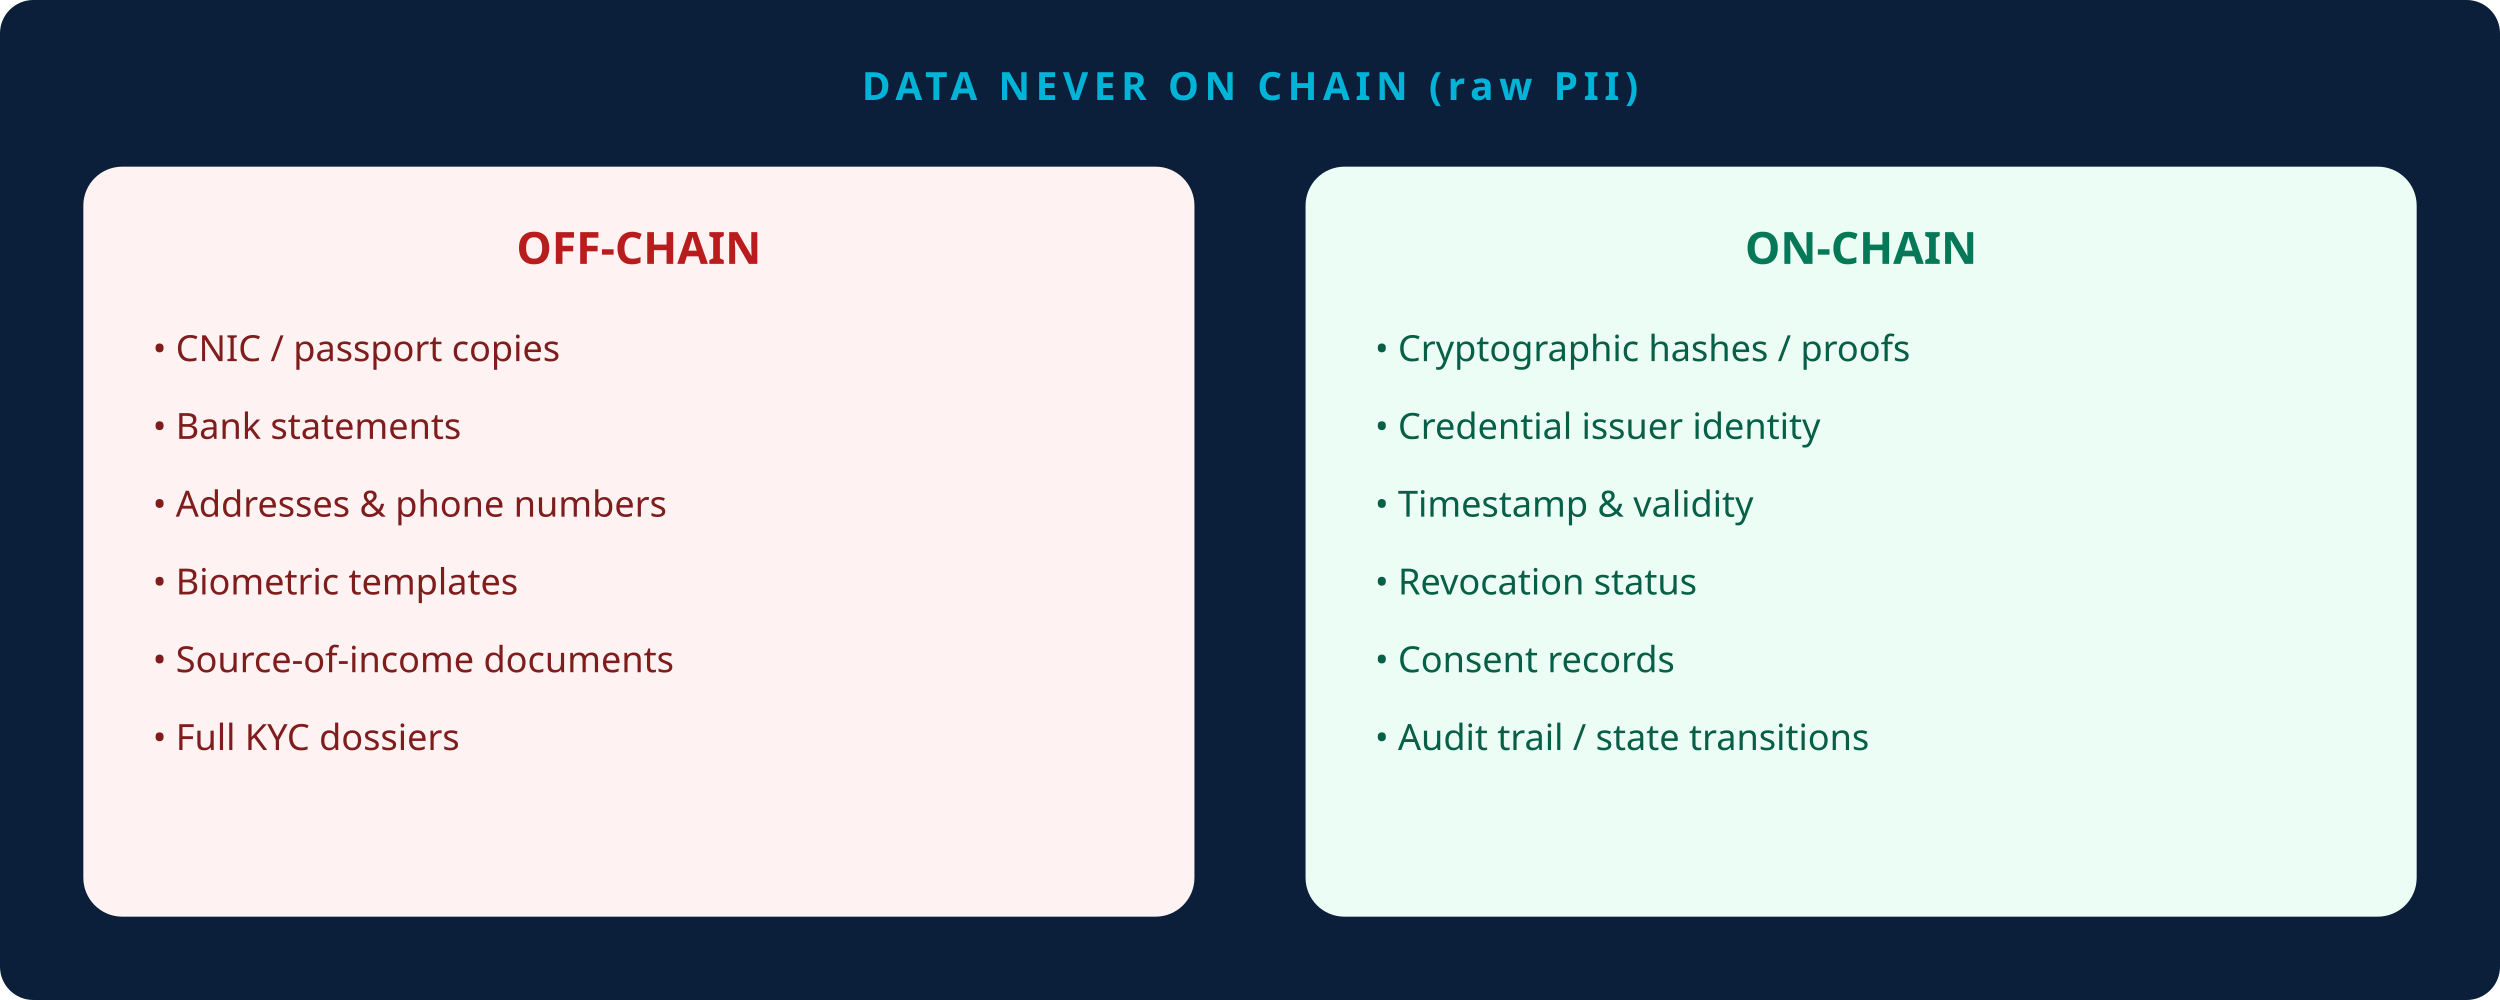
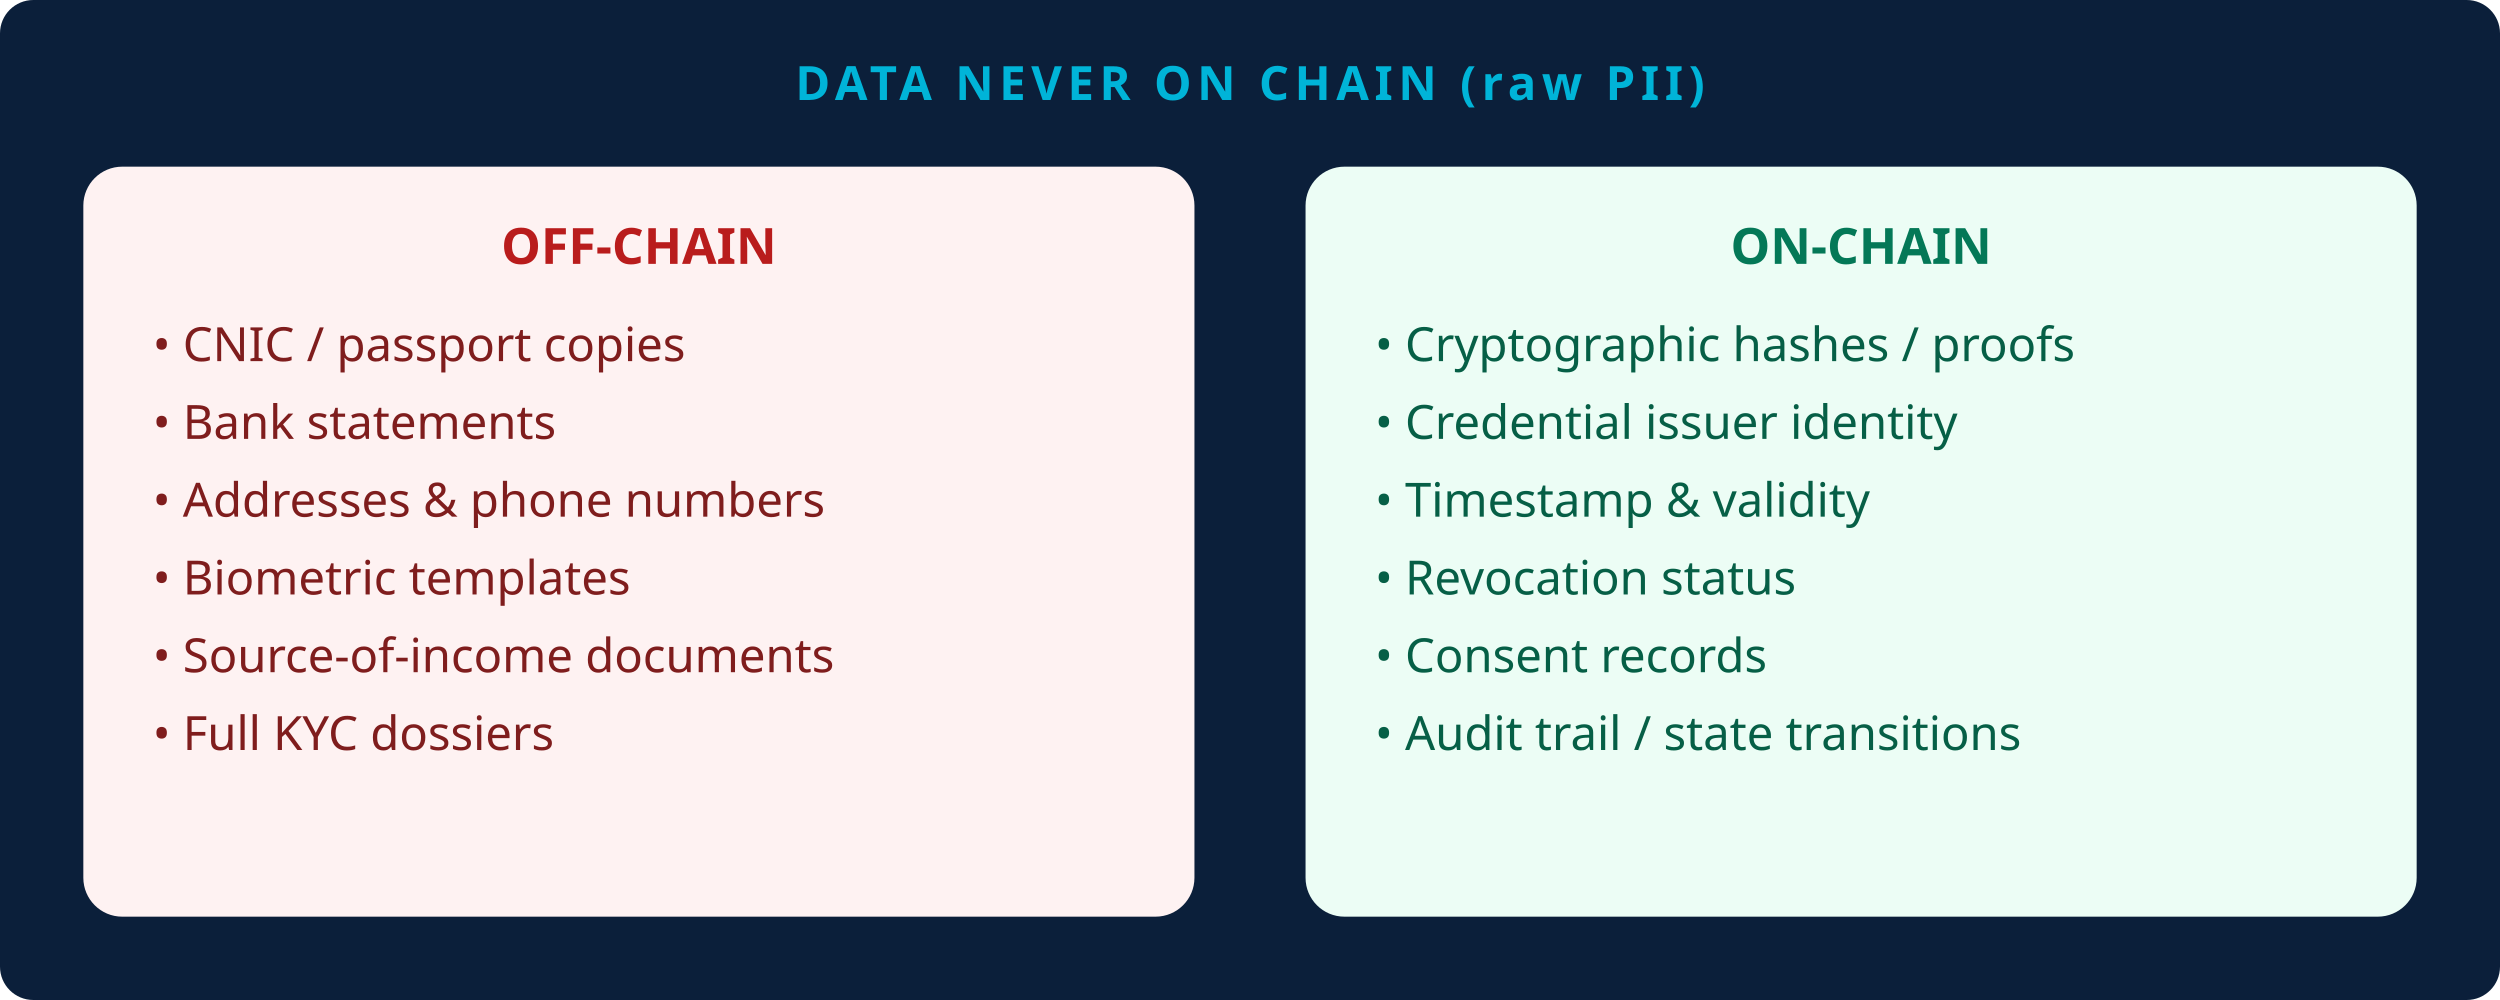
- <svg xmlns="http://www.w3.org/2000/svg" viewBox="0 0 900 360" role="img">
+ <svg xmlns="http://www.w3.org/2000/svg" width="2250" height="900" viewBox="0 0 900 360" role="img">
  <rect width="900" height="360" fill="#0B1F3A" rx="12" />
-   <text x="450" y="36" text-anchor="middle" fill="#00B4D8" font-family="DM Sans,sans-serif" font-size="14" font-weight="700" letter-spacing="2">DATA NEVER ON CHAIN (raw PII)</text>
+   <text x="450" y="36" text-anchor="middle" fill="#00B4D8" font-family="DM Sans,sans-serif" font-size="17" font-weight="700" letter-spacing="2">DATA NEVER ON CHAIN (raw PII)</text>
  <rect x="30" y="60" width="400" height="270" rx="14" fill="#FEF2F2" />
-   <text x="230" y="95" text-anchor="middle" font-family="DM Sans,sans-serif" font-size="16" font-weight="700" fill="#B91C1C">OFF-CHAIN</text>
-   <g font-family="DM Sans,sans-serif" font-size="13" fill="#7F1D1D">
+   <text x="230" y="95" text-anchor="middle" font-family="DM Sans,sans-serif" font-size="18" font-weight="700" fill="#B91C1C">OFF-CHAIN</text>
+   <g font-family="DM Sans,sans-serif" font-size="17" fill="#7F1D1D">
    <text x="55" y="130">• CNIC / passport copies</text>
    <text x="55" y="158">• Bank statements</text>
    <text x="55" y="186">• Addresses &amp; phone numbers</text>
    <text x="55" y="214">• Biometric templates</text>
    <text x="55" y="242">• Source-of-income documents</text>
    <text x="55" y="270">• Full KYC dossiers</text>
  </g>
  <rect x="470" y="60" width="400" height="270" rx="14" fill="#ECFDF5" />
-   <text x="670" y="95" text-anchor="middle" font-family="DM Sans,sans-serif" font-size="16" font-weight="700" fill="#047857">ON-CHAIN</text>
-   <g font-family="DM Sans,sans-serif" font-size="13" fill="#065F46">
+   <text x="670" y="95" text-anchor="middle" font-family="DM Sans,sans-serif" font-size="18" font-weight="700" fill="#047857">ON-CHAIN</text>
+   <g font-family="DM Sans,sans-serif" font-size="17" fill="#065F46">
    <text x="495" y="130">• Cryptographic hashes / proofs</text>
    <text x="495" y="158">• Credential issuer identity</text>
    <text x="495" y="186">• Timestamp &amp; validity</text>
    <text x="495" y="214">• Revocation status</text>
    <text x="495" y="242">• Consent records</text>
    <text x="495" y="270">• Audit trail / state transitions</text>
  </g>
</svg>
